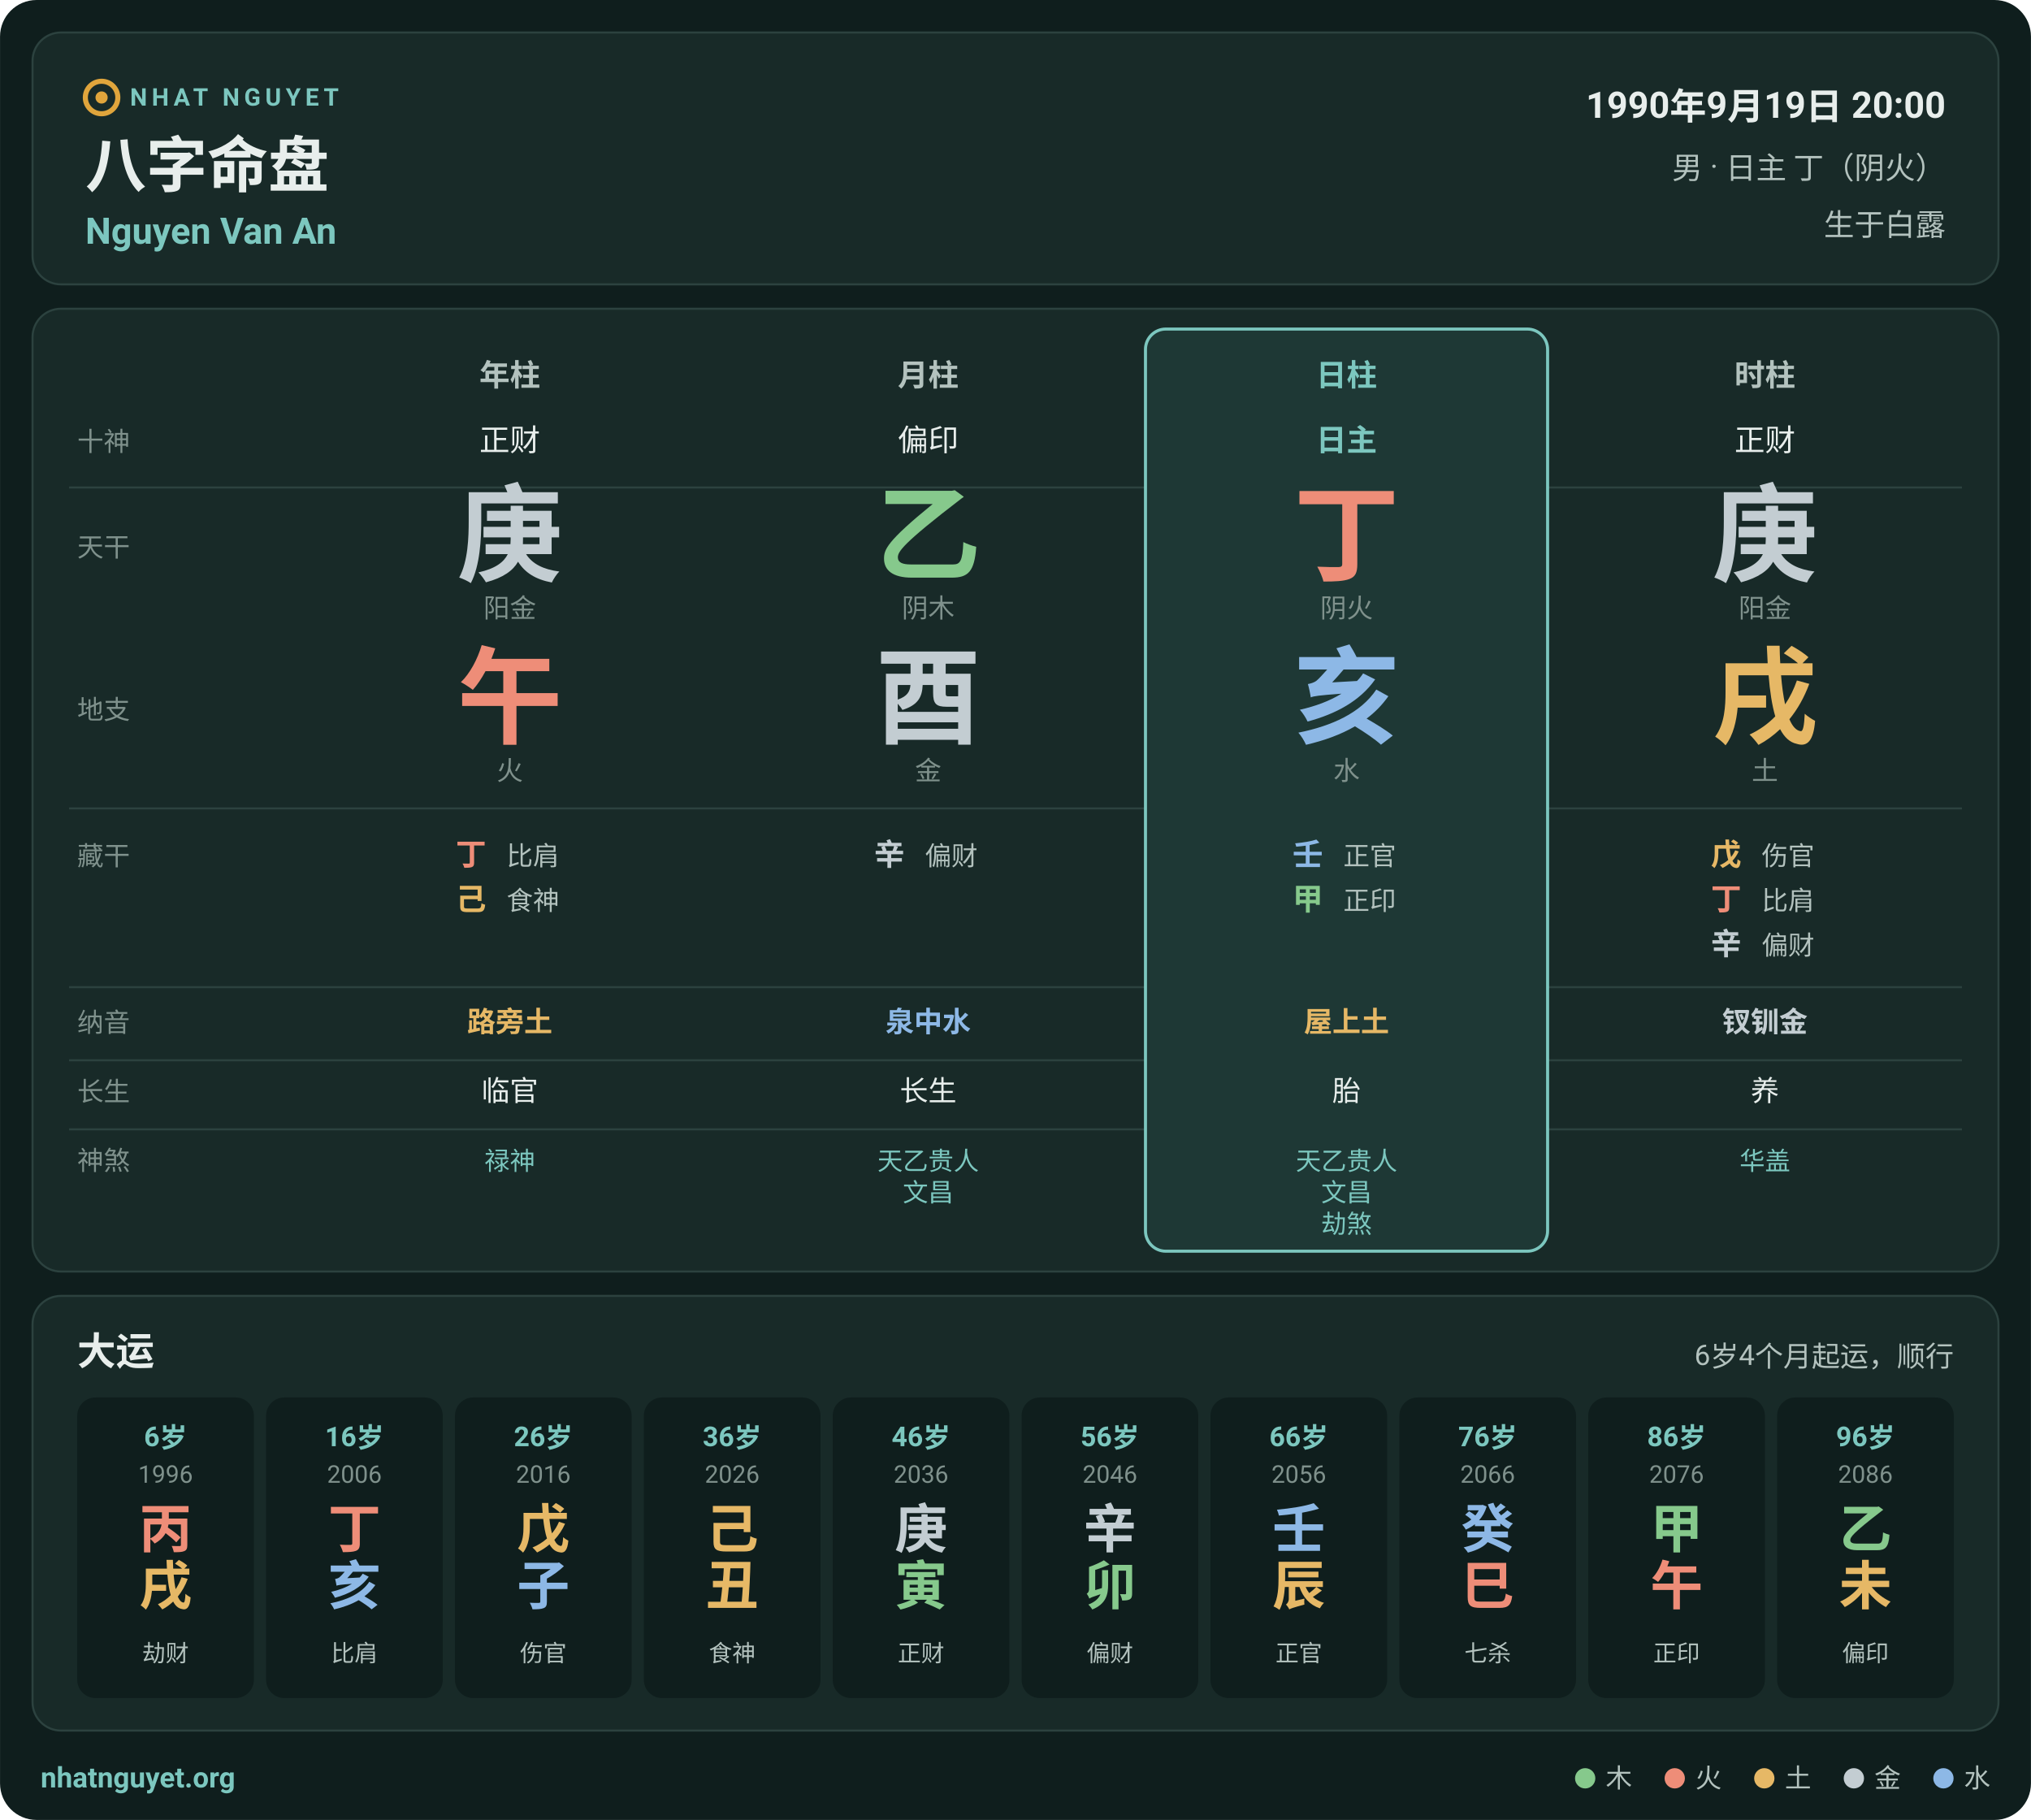
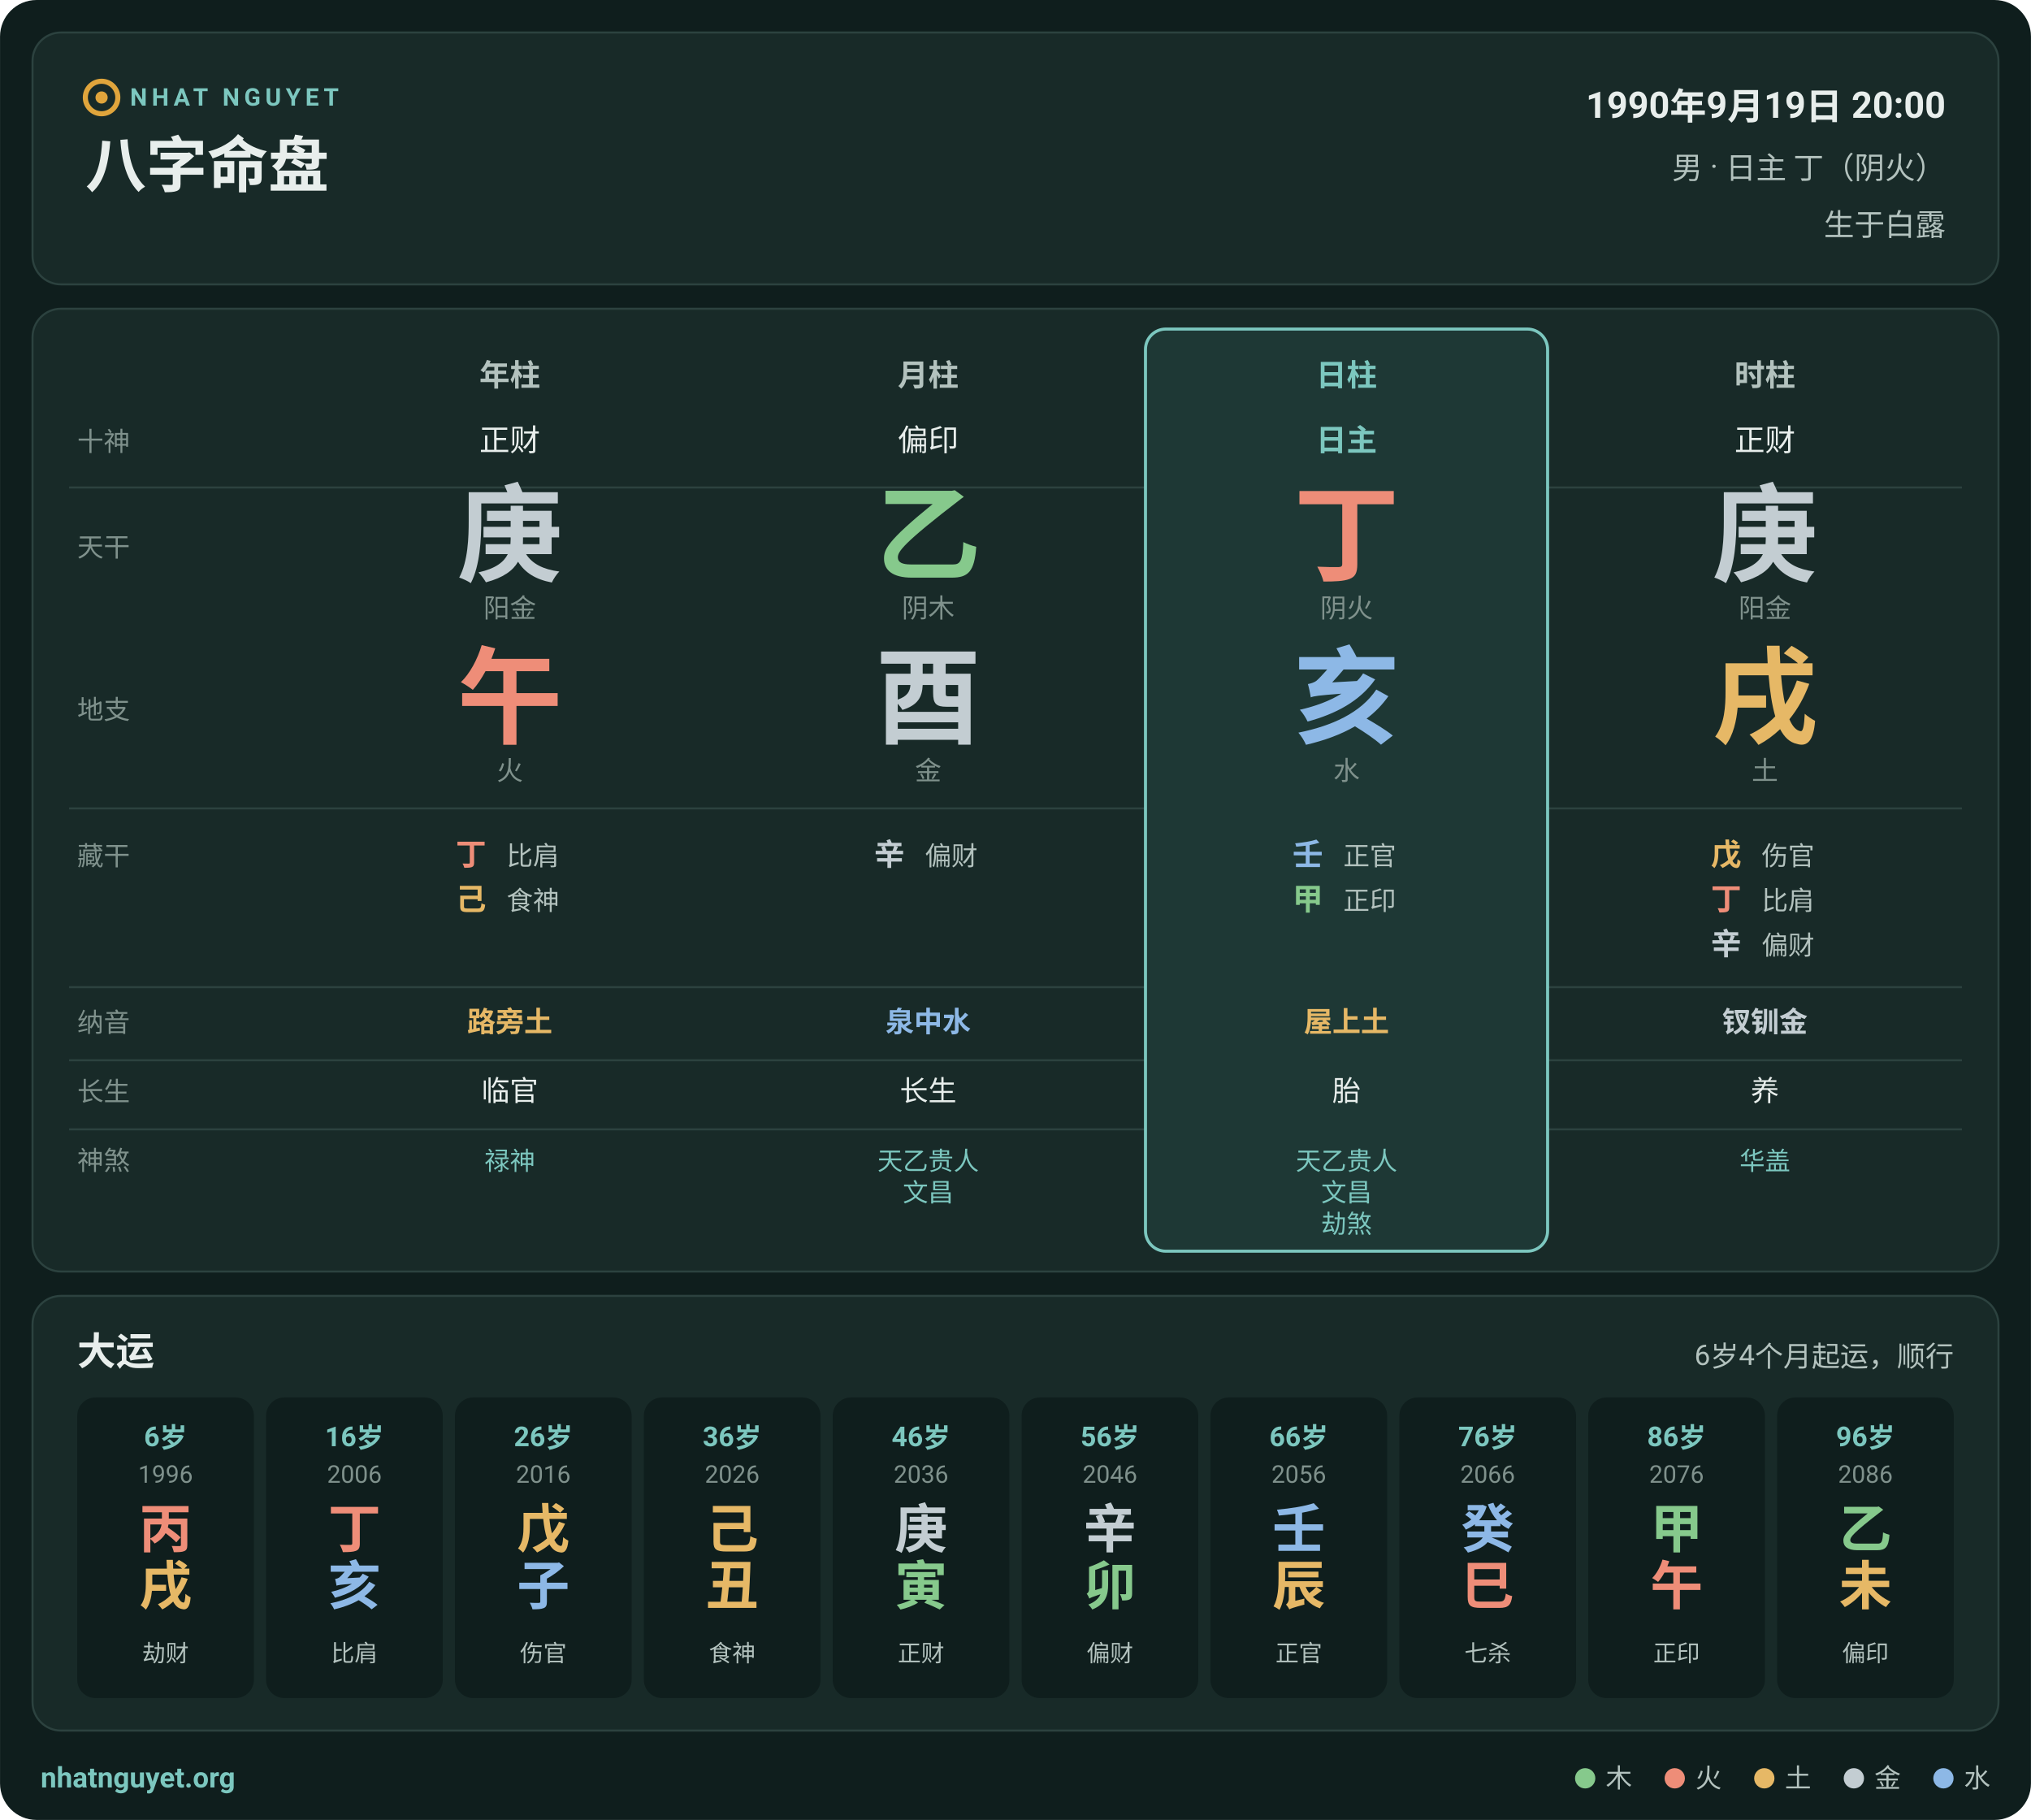
<svg xmlns="http://www.w3.org/2000/svg" viewBox="0 0 1000 896" width="720" height="645.1" role="img" aria-labelledby="nn-tieu-de nn-mo-ta" lang="zh">
  <style>text{font-family:-apple-system, BlinkMacSystemFont, 'Segoe UI', Roboto, 'Helvetica Neue', Arial, 'Noto Sans', 'PingFang SC', 'Hiragino Sans GB', 'Microsoft YaHei', 'Noto Sans CJK SC', sans-serif;}</style>
  <rect x="0" y="0" width="1000" height="896" rx="18" fill="#0F1E1D" />
  <rect x="16" y="16" width="968" height="124" rx="14" fill="#182A28" stroke="#2C423F" stroke-width="1" />
  <circle cx="50" cy="48" r="8" fill="none" stroke="#E0A53C" stroke-width="2.5" />
  <circle cx="50" cy="48" r="3" fill="#E0A53C" />
  <text x="64" y="52" font-size="12" fill="#7CC7BF" font-weight="700" letter-spacing="2.2">NHAT NGUYET</text>
  <text x="42" y="92" font-size="30" fill="#E8EEEC" font-weight="700">八字命盘</text>
-   <text x="42" y="120" font-size="18" fill="#7CC7BF" font-weight="700">Nguyen Van An</text>
  <text x="958" y="58" font-size="18" fill="#E8EEEC" font-weight="700" text-anchor="end">1990年9月19日 20:00</text>
  <text x="958" y="88" font-size="15" fill="#B3C2BE" text-anchor="end">男 · 日主 丁（阴火）</text>
  <text x="958" y="116" font-size="15" fill="#B3C2BE" text-anchor="end">生于白露</text>
  <rect x="16" y="152" width="968" height="474" rx="14" fill="#182A28" stroke="#2C423F" stroke-width="1" />
  <text x="38" y="222" font-size="13" fill="#7F918C">十神</text>
  <text x="38" y="274" font-size="13" fill="#7F918C">天干</text>
  <text x="38" y="354" font-size="13" fill="#7F918C">地支</text>
  <text x="38" y="426" font-size="13" fill="#7F918C">藏干</text>
  <text x="38" y="508" font-size="13" fill="#7F918C">纳音</text>
  <text x="38" y="542" font-size="13" fill="#7F918C">长生</text>
  <text x="38" y="576" font-size="13" fill="#7F918C">神煞</text>
  <line x1="34" y1="240" x2="966" y2="240" stroke="#2C423F" stroke-width="1" />
  <line x1="34" y1="398" x2="966" y2="398" stroke="#2C423F" stroke-width="1" />
  <line x1="34" y1="486" x2="966" y2="486" stroke="#2C423F" stroke-width="1" />
  <line x1="34" y1="522" x2="966" y2="522" stroke="#2C423F" stroke-width="1" />
  <line x1="34" y1="556" x2="966" y2="556" stroke="#2C423F" stroke-width="1" />
  <text x="251" y="190" font-size="15" fill="#B3C2BE" font-weight="700" text-anchor="middle">年柱</text>
  <text x="251" y="222" font-size="15" fill="#E8EEEC" text-anchor="middle">正财</text>
  <text x="251" y="282" font-size="52" fill="#C3CDD2" font-weight="700" text-anchor="middle">庚</text>
  <text x="251" y="304" font-size="13" fill="#7F918C" text-anchor="middle">阳金</text>
  <text x="251" y="362" font-size="52" fill="#EE8D78" font-weight="700" text-anchor="middle">午</text>
  <text x="251" y="384" font-size="13" fill="#7F918C" text-anchor="middle">火</text>
  <text x="224.4" y="426" font-size="15" fill="#EE8D78" font-weight="700">丁</text>
  <text x="249.4" y="426" font-size="13" fill="#B3C2BE">比肩</text>
  <text x="224.4" y="448" font-size="15" fill="#E6B866" font-weight="700">己</text>
  <text x="249.4" y="448" font-size="13" fill="#B3C2BE">食神</text>
  <text x="251" y="508" font-size="14" fill="#E6B866" font-weight="700" text-anchor="middle">路旁土</text>
  <text x="251" y="542" font-size="14" fill="#E8EEEC" text-anchor="middle">临官</text>
  <text x="251" y="576" font-size="12.5" fill="#7CC7BF" text-anchor="middle">禄神</text>
  <text x="457" y="190" font-size="15" fill="#B3C2BE" font-weight="700" text-anchor="middle">月柱</text>
  <text x="457" y="222" font-size="15" fill="#E8EEEC" text-anchor="middle">偏印</text>
  <text x="457" y="282" font-size="52" fill="#86C98C" font-weight="700" text-anchor="middle">乙</text>
  <text x="457" y="304" font-size="13" fill="#7F918C" text-anchor="middle">阴木</text>
  <text x="457" y="362" font-size="52" fill="#C3CDD2" font-weight="700" text-anchor="middle">酉</text>
  <text x="457" y="384" font-size="13" fill="#7F918C" text-anchor="middle">金</text>
  <text x="430.4" y="426" font-size="15" fill="#C3CDD2" font-weight="700">辛</text>
  <text x="455.4" y="426" font-size="13" fill="#B3C2BE">偏财</text>
  <text x="457" y="508" font-size="14" fill="#8DB8E6" font-weight="700" text-anchor="middle">泉中水</text>
  <text x="457" y="542" font-size="14" fill="#E8EEEC" text-anchor="middle">长生</text>
  <text x="457" y="576" font-size="12.5" fill="#7CC7BF" text-anchor="middle">天乙贵人</text>
  <text x="457" y="591.5" font-size="12.5" fill="#7CC7BF" text-anchor="middle">文昌</text>
  <rect x="564" y="162" width="198" height="454" rx="10" fill="#1E3835" stroke="#7CC7BF" stroke-width="1.5" />
  <text x="663" y="190" font-size="15" fill="#7CC7BF" font-weight="700" text-anchor="middle">日柱</text>
  <text x="663" y="222" font-size="15" fill="#7CC7BF" font-weight="700" text-anchor="middle">日主</text>
  <text x="663" y="282" font-size="52" fill="#EE8D78" font-weight="700" text-anchor="middle">丁</text>
  <text x="663" y="304" font-size="13" fill="#7F918C" text-anchor="middle">阴火</text>
  <text x="663" y="362" font-size="52" fill="#8DB8E6" font-weight="700" text-anchor="middle">亥</text>
  <text x="663" y="384" font-size="13" fill="#7F918C" text-anchor="middle">水</text>
  <text x="636.4" y="426" font-size="15" fill="#8DB8E6" font-weight="700">壬</text>
  <text x="661.4" y="426" font-size="13" fill="#B3C2BE">正官</text>
  <text x="636.4" y="448" font-size="15" fill="#86C98C" font-weight="700">甲</text>
  <text x="661.4" y="448" font-size="13" fill="#B3C2BE">正印</text>
  <text x="663" y="508" font-size="14" fill="#E6B866" font-weight="700" text-anchor="middle">屋上土</text>
  <text x="663" y="542" font-size="14" fill="#E8EEEC" text-anchor="middle">胎</text>
  <text x="663" y="576" font-size="12.5" fill="#7CC7BF" text-anchor="middle">天乙贵人</text>
  <text x="663" y="591.5" font-size="12.5" fill="#7CC7BF" text-anchor="middle">文昌</text>
  <text x="663" y="607" font-size="12.5" fill="#7CC7BF" text-anchor="middle">劫煞</text>
  <text x="869" y="190" font-size="15" fill="#B3C2BE" font-weight="700" text-anchor="middle">时柱</text>
  <text x="869" y="222" font-size="15" fill="#E8EEEC" text-anchor="middle">正财</text>
  <text x="869" y="282" font-size="52" fill="#C3CDD2" font-weight="700" text-anchor="middle">庚</text>
  <text x="869" y="304" font-size="13" fill="#7F918C" text-anchor="middle">阳金</text>
  <text x="869" y="362" font-size="52" fill="#E6B866" font-weight="700" text-anchor="middle">戌</text>
  <text x="869" y="384" font-size="13" fill="#7F918C" text-anchor="middle">土</text>
  <text x="842.4" y="426" font-size="15" fill="#E6B866" font-weight="700">戊</text>
  <text x="867.4" y="426" font-size="13" fill="#B3C2BE">伤官</text>
  <text x="842.4" y="448" font-size="15" fill="#EE8D78" font-weight="700">丁</text>
  <text x="867.4" y="448" font-size="13" fill="#B3C2BE">比肩</text>
  <text x="842.4" y="470" font-size="15" fill="#C3CDD2" font-weight="700">辛</text>
  <text x="867.4" y="470" font-size="13" fill="#B3C2BE">偏财</text>
  <text x="869" y="508" font-size="14" fill="#C3CDD2" font-weight="700" text-anchor="middle">钗钏金</text>
  <text x="869" y="542" font-size="14" fill="#E8EEEC" text-anchor="middle">养</text>
  <text x="869" y="576" font-size="12.5" fill="#7CC7BF" text-anchor="middle">华盖</text>
  <rect x="16" y="638" width="968" height="214" rx="14" fill="#182A28" stroke="#2C423F" stroke-width="1" />
  <text x="38" y="672" font-size="19" fill="#E8EEEC" font-weight="700">大运</text>
  <text x="962" y="672" font-size="14" fill="#B3C2BE" text-anchor="end">6岁4个月起运，顺行</text>
  <rect x="38" y="688" width="87" height="148" rx="9" fill="#0F1E1D" />
  <text x="81.5" y="712" font-size="13.5" fill="#7CC7BF" font-weight="700" text-anchor="middle">6岁</text>
  <text x="81.5" y="730" font-size="12" fill="#7F918C" text-anchor="middle">1996</text>
  <text x="81.5" y="762" font-size="26" fill="#EE8D78" font-weight="700" text-anchor="middle">丙</text>
  <text x="81.5" y="790" font-size="26" fill="#E6B866" font-weight="700" text-anchor="middle">戌</text>
  <text x="81.5" y="818" font-size="11.5" fill="#B3C2BE" text-anchor="middle">劫财</text>
  <rect x="131" y="688" width="87" height="148" rx="9" fill="#0F1E1D" />
  <text x="174.5" y="712" font-size="13.5" fill="#7CC7BF" font-weight="700" text-anchor="middle">16岁</text>
  <text x="174.5" y="730" font-size="12" fill="#7F918C" text-anchor="middle">2006</text>
  <text x="174.5" y="762" font-size="26" fill="#EE8D78" font-weight="700" text-anchor="middle">丁</text>
  <text x="174.5" y="790" font-size="26" fill="#8DB8E6" font-weight="700" text-anchor="middle">亥</text>
  <text x="174.5" y="818" font-size="11.5" fill="#B3C2BE" text-anchor="middle">比肩</text>
  <rect x="224" y="688" width="87" height="148" rx="9" fill="#0F1E1D" />
  <text x="267.5" y="712" font-size="13.5" fill="#7CC7BF" font-weight="700" text-anchor="middle">26岁</text>
  <text x="267.5" y="730" font-size="12" fill="#7F918C" text-anchor="middle">2016</text>
  <text x="267.5" y="762" font-size="26" fill="#E6B866" font-weight="700" text-anchor="middle">戊</text>
  <text x="267.5" y="790" font-size="26" fill="#8DB8E6" font-weight="700" text-anchor="middle">子</text>
  <text x="267.5" y="818" font-size="11.5" fill="#B3C2BE" text-anchor="middle">伤官</text>
  <rect x="317" y="688" width="87" height="148" rx="9" fill="#0F1E1D" />
  <text x="360.5" y="712" font-size="13.5" fill="#7CC7BF" font-weight="700" text-anchor="middle">36岁</text>
  <text x="360.5" y="730" font-size="12" fill="#7F918C" text-anchor="middle">2026</text>
  <text x="360.5" y="762" font-size="26" fill="#E6B866" font-weight="700" text-anchor="middle">己</text>
  <text x="360.5" y="790" font-size="26" fill="#E6B866" font-weight="700" text-anchor="middle">丑</text>
  <text x="360.5" y="818" font-size="11.5" fill="#B3C2BE" text-anchor="middle">食神</text>
  <rect x="410" y="688" width="87" height="148" rx="9" fill="#0F1E1D" />
  <text x="453.5" y="712" font-size="13.5" fill="#7CC7BF" font-weight="700" text-anchor="middle">46岁</text>
  <text x="453.5" y="730" font-size="12" fill="#7F918C" text-anchor="middle">2036</text>
  <text x="453.5" y="762" font-size="26" fill="#C3CDD2" font-weight="700" text-anchor="middle">庚</text>
  <text x="453.5" y="790" font-size="26" fill="#86C98C" font-weight="700" text-anchor="middle">寅</text>
  <text x="453.5" y="818" font-size="11.5" fill="#B3C2BE" text-anchor="middle">正财</text>
  <rect x="503" y="688" width="87" height="148" rx="9" fill="#0F1E1D" />
  <text x="546.5" y="712" font-size="13.5" fill="#7CC7BF" font-weight="700" text-anchor="middle">56岁</text>
  <text x="546.5" y="730" font-size="12" fill="#7F918C" text-anchor="middle">2046</text>
  <text x="546.5" y="762" font-size="26" fill="#C3CDD2" font-weight="700" text-anchor="middle">辛</text>
  <text x="546.5" y="790" font-size="26" fill="#86C98C" font-weight="700" text-anchor="middle">卯</text>
  <text x="546.5" y="818" font-size="11.5" fill="#B3C2BE" text-anchor="middle">偏财</text>
  <rect x="596" y="688" width="87" height="148" rx="9" fill="#0F1E1D" />
  <text x="639.5" y="712" font-size="13.5" fill="#7CC7BF" font-weight="700" text-anchor="middle">66岁</text>
  <text x="639.5" y="730" font-size="12" fill="#7F918C" text-anchor="middle">2056</text>
  <text x="639.5" y="762" font-size="26" fill="#8DB8E6" font-weight="700" text-anchor="middle">壬</text>
  <text x="639.5" y="790" font-size="26" fill="#E6B866" font-weight="700" text-anchor="middle">辰</text>
  <text x="639.5" y="818" font-size="11.5" fill="#B3C2BE" text-anchor="middle">正官</text>
  <rect x="689" y="688" width="87" height="148" rx="9" fill="#0F1E1D" />
  <text x="732.5" y="712" font-size="13.5" fill="#7CC7BF" font-weight="700" text-anchor="middle">76岁</text>
  <text x="732.5" y="730" font-size="12" fill="#7F918C" text-anchor="middle">2066</text>
  <text x="732.5" y="762" font-size="26" fill="#8DB8E6" font-weight="700" text-anchor="middle">癸</text>
  <text x="732.5" y="790" font-size="26" fill="#EE8D78" font-weight="700" text-anchor="middle">巳</text>
  <text x="732.5" y="818" font-size="11.5" fill="#B3C2BE" text-anchor="middle">七杀</text>
  <rect x="782" y="688" width="87" height="148" rx="9" fill="#0F1E1D" />
  <text x="825.5" y="712" font-size="13.5" fill="#7CC7BF" font-weight="700" text-anchor="middle">86岁</text>
  <text x="825.5" y="730" font-size="12" fill="#7F918C" text-anchor="middle">2076</text>
  <text x="825.5" y="762" font-size="26" fill="#86C98C" font-weight="700" text-anchor="middle">甲</text>
  <text x="825.5" y="790" font-size="26" fill="#EE8D78" font-weight="700" text-anchor="middle">午</text>
  <text x="825.5" y="818" font-size="11.5" fill="#B3C2BE" text-anchor="middle">正印</text>
  <rect x="875" y="688" width="87" height="148" rx="9" fill="#0F1E1D" />
  <text x="918.5" y="712" font-size="13.5" fill="#7CC7BF" font-weight="700" text-anchor="middle">96岁</text>
  <text x="918.5" y="730" font-size="12" fill="#7F918C" text-anchor="middle">2086</text>
  <text x="918.5" y="762" font-size="26" fill="#86C98C" font-weight="700" text-anchor="middle">乙</text>
  <text x="918.5" y="790" font-size="26" fill="#E6B866" font-weight="700" text-anchor="middle">未</text>
  <text x="918.5" y="818" font-size="11.5" fill="#B3C2BE" text-anchor="middle">偏印</text>
  <text x="20" y="880" font-size="14" fill="#7CC7BF" font-weight="700">nhatnguyet.org</text>
  <text x="980" y="880" font-size="13" fill="#B3C2BE" text-anchor="end">水</text>
  <circle cx="956.9" cy="875.5" r="5" fill="#8DB8E6" />
  <text x="935.9" y="880" font-size="13" fill="#B3C2BE" text-anchor="end">金</text>
  <circle cx="912.8" cy="875.5" r="5" fill="#C3CDD2" />
  <text x="891.8" y="880" font-size="13" fill="#B3C2BE" text-anchor="end">土</text>
  <circle cx="868.7" cy="875.5" r="5" fill="#E6B866" />
  <text x="847.7" y="880" font-size="13" fill="#B3C2BE" text-anchor="end">火</text>
  <circle cx="824.6" cy="875.5" r="5" fill="#EE8D78" />
  <text x="803.6" y="880" font-size="13" fill="#B3C2BE" text-anchor="end">木</text>
  <circle cx="780.5" cy="875.5" r="5" fill="#86C98C" />
</svg>
